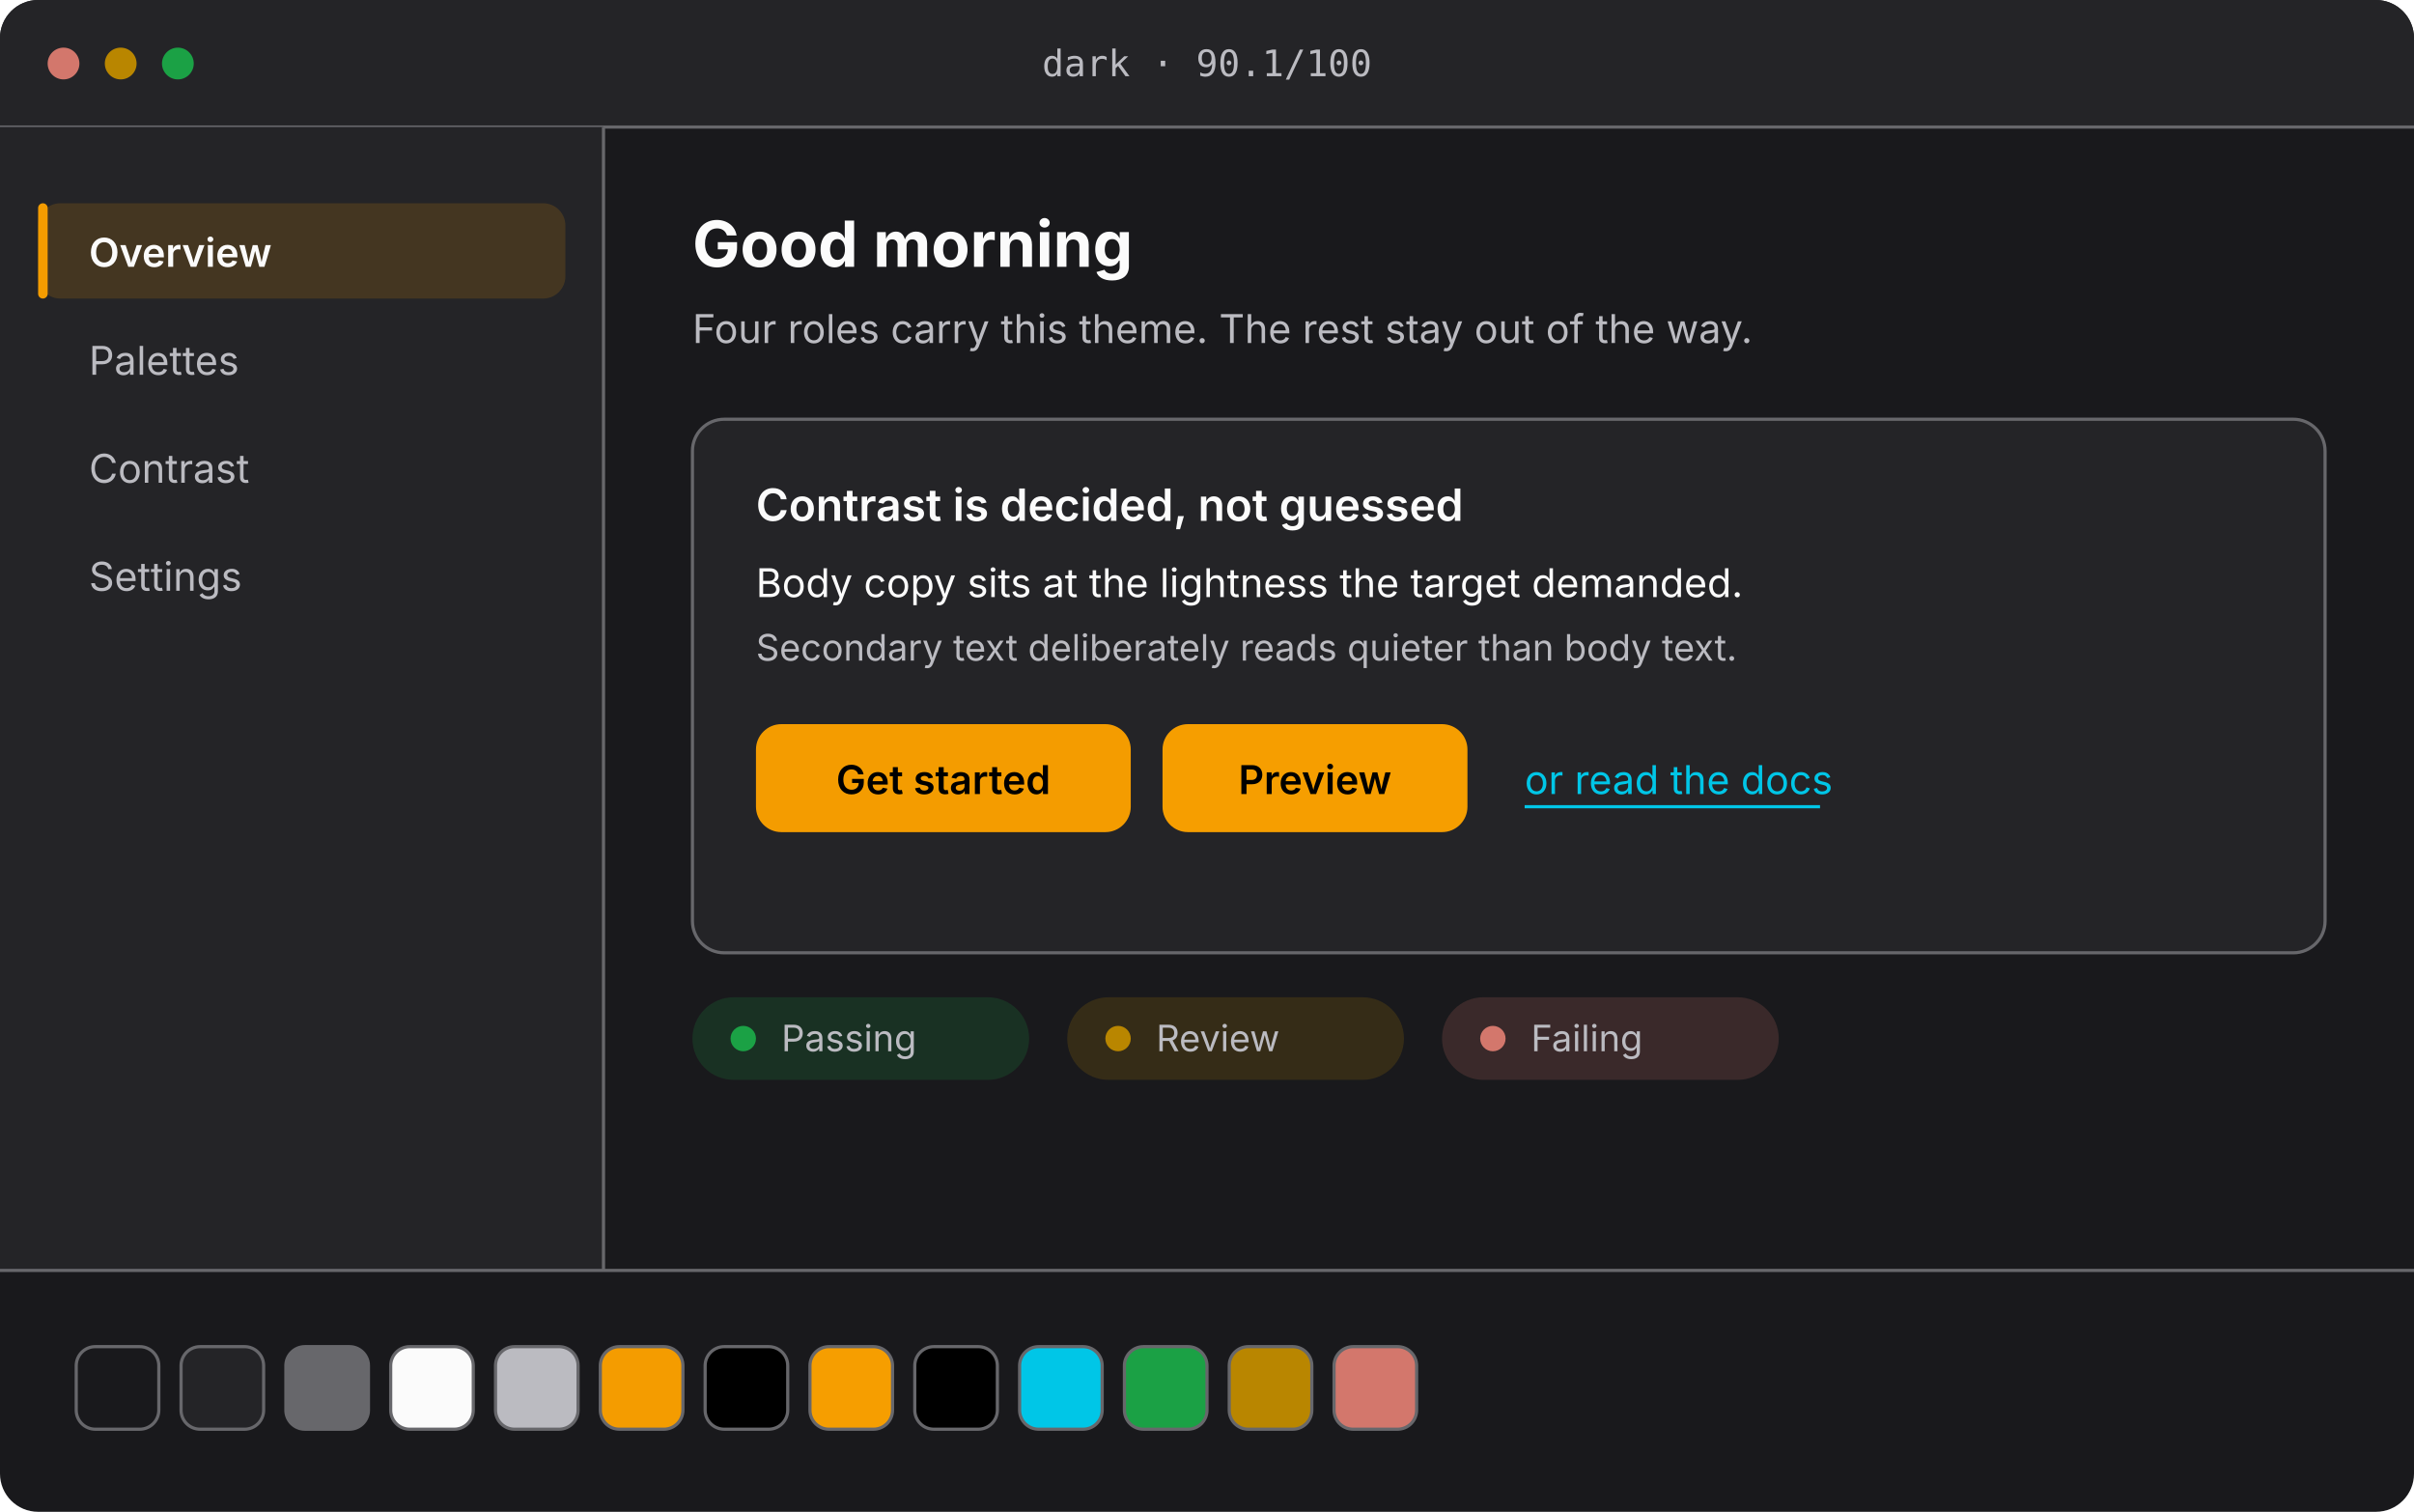
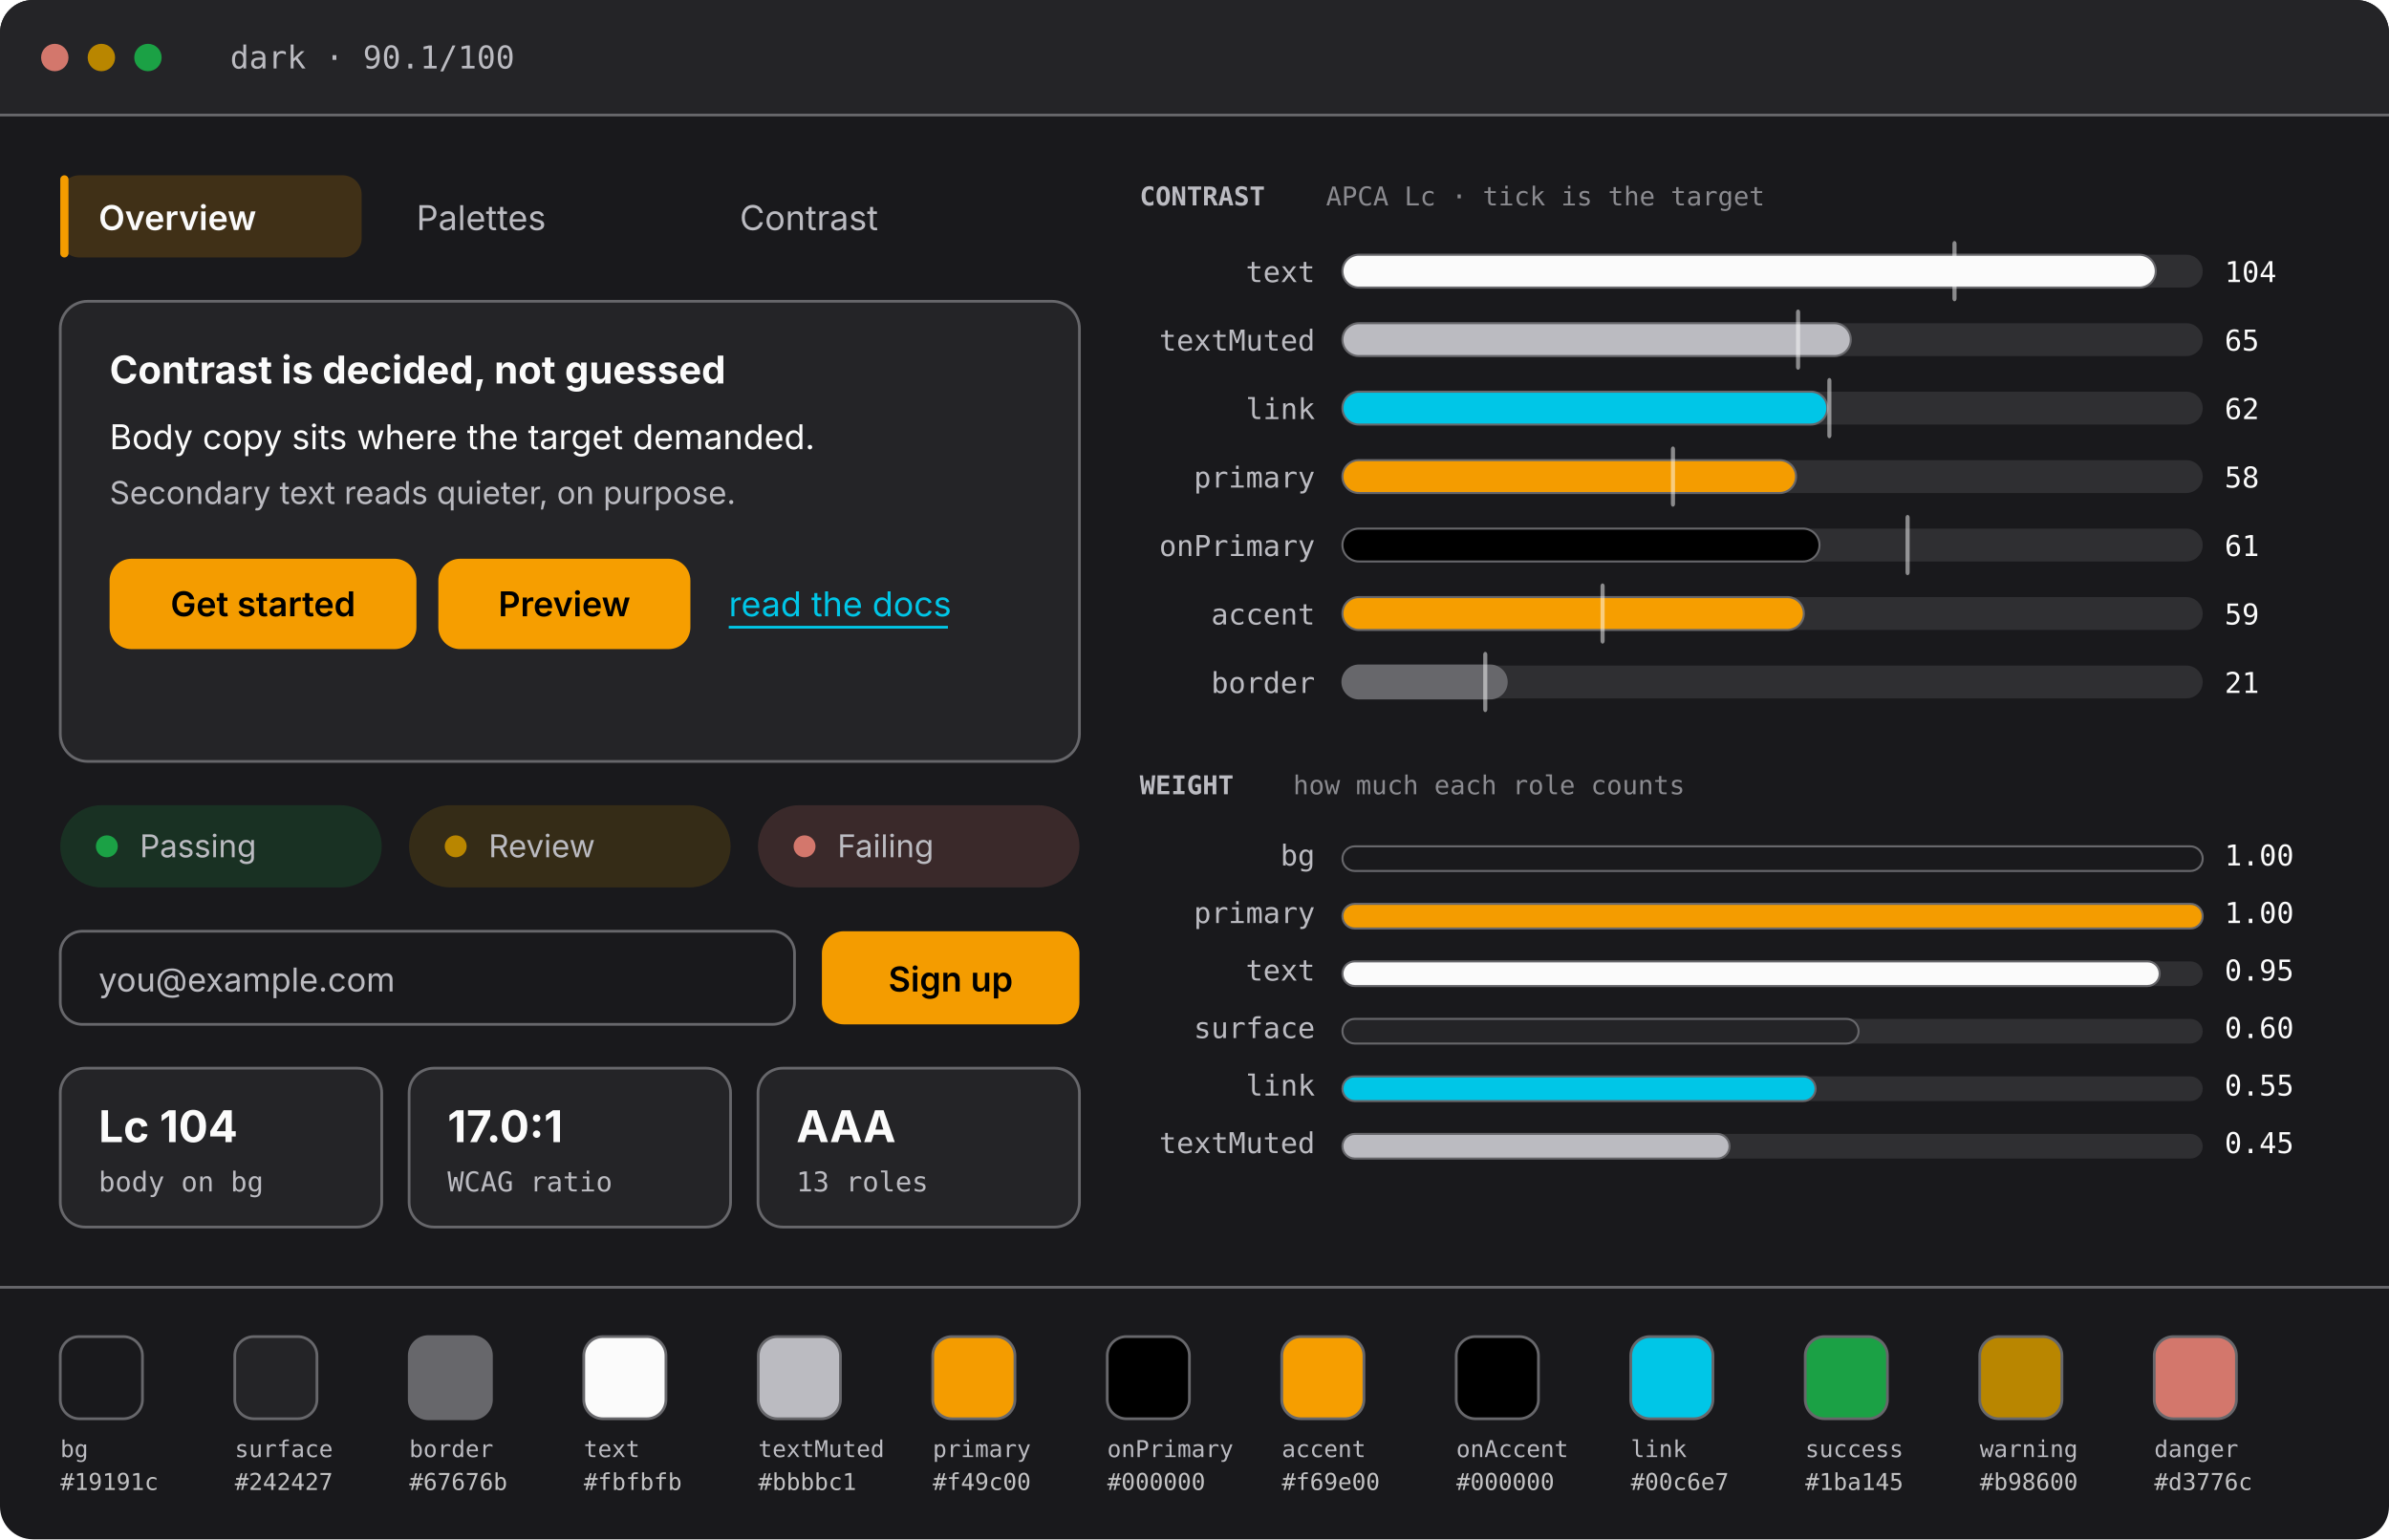
- <svg xmlns="http://www.w3.org/2000/svg" viewBox="0 0 760 476" width="760" height="476" role="img">
-   <rect x="0" y="0" width="760" height="476" rx="12" fill="#19191c" />
-   <rect x="0" y="0" width="760" height="40" rx="12" fill="#242427" />
-   <rect x="0" y="28" width="760" height="12" rx="0" fill="#242427" />
-   <line x1="0" y1="40" x2="760" y2="40" stroke="#67676b" stroke-width="1" />
-   <circle cx="20" cy="20" r="5" fill="#d3776c" />
-   <circle cx="38" cy="20" r="5" fill="#b98600" />
-   <circle cx="56" cy="20" r="5" fill="#1ba145" />
-   <text x="380" y="24" font-family="ui-monospace, SFMono-Regular, 'SF Mono', Menlo, Consolas, monospace" font-size="11.5" fill="#bbbbc1" text-anchor="middle">dark · 90.1/100</text>
-   <rect x="0" y="40" width="190" height="360" rx="0" fill="#242427" />
-   <line x1="190" y1="40" x2="190" y2="400" stroke="#67676b" stroke-width="1" />
-   <rect x="12" y="64" width="166" height="30" rx="7" fill="#f49c00" opacity="0.16" />
-   <rect x="12" y="64" width="3" height="30" rx="1.5" fill="#f49c00" />
-   <text x="28" y="84" font-family="ui-sans-serif, -apple-system, BlinkMacSystemFont, 'Segoe UI', Inter, Helvetica, Arial, sans-serif" font-size="12.5" fill="#fbfbfb" font-weight="600">Overview</text>
-   <text x="28" y="118" font-family="ui-sans-serif, -apple-system, BlinkMacSystemFont, 'Segoe UI', Inter, Helvetica, Arial, sans-serif" font-size="12.5" fill="#bbbbc1">Palettes</text>
-   <text x="28" y="152" font-family="ui-sans-serif, -apple-system, BlinkMacSystemFont, 'Segoe UI', Inter, Helvetica, Arial, sans-serif" font-size="12.5" fill="#bbbbc1">Contrast</text>
-   <text x="28" y="186" font-family="ui-sans-serif, -apple-system, BlinkMacSystemFont, 'Segoe UI', Inter, Helvetica, Arial, sans-serif" font-size="12.5" fill="#bbbbc1">Settings</text>
-   <text x="218" y="84" font-family="ui-sans-serif, -apple-system, BlinkMacSystemFont, 'Segoe UI', Inter, Helvetica, Arial, sans-serif" font-size="20" fill="#fbfbfb" font-weight="650">Good morning</text>
-   <text x="218" y="108" font-family="ui-sans-serif, -apple-system, BlinkMacSystemFont, 'Segoe UI', Inter, Helvetica, Arial, sans-serif" font-size="12.5" fill="#bbbbc1">Four roles carry this theme. The rest stay out of the way.</text>
-   <rect x="218" y="132" width="514" height="168" rx="10" fill="#242427" stroke="#67676b" />
-   <text x="238" y="164" font-family="ui-sans-serif, -apple-system, BlinkMacSystemFont, 'Segoe UI', Inter, Helvetica, Arial, sans-serif" font-size="14" fill="#fbfbfb" font-weight="600">Contrast is decided, not guessed</text>
-   <text x="238" y="188" font-family="ui-sans-serif, -apple-system, BlinkMacSystemFont, 'Segoe UI', Inter, Helvetica, Arial, sans-serif" font-size="12.5" fill="#fbfbfb">Body copy sits at the lightness the target demanded.</text>
-   <text x="238" y="208" font-family="ui-sans-serif, -apple-system, BlinkMacSystemFont, 'Segoe UI', Inter, Helvetica, Arial, sans-serif" font-size="11.5" fill="#bbbbc1">Secondary text deliberately reads quieter than body text.</text>
-   <rect x="238" y="228" width="118" height="34" rx="8" fill="#f49c00" />
-   <text x="297" y="250" font-family="ui-sans-serif, -apple-system, BlinkMacSystemFont, 'Segoe UI', Inter, Helvetica, Arial, sans-serif" font-size="12.5" fill="#000000" font-weight="600" text-anchor="middle">Get started</text>
-   <rect x="366" y="228" width="96" height="34" rx="8" fill="#f69e00" />
-   <text x="414" y="250" font-family="ui-sans-serif, -apple-system, BlinkMacSystemFont, 'Segoe UI', Inter, Helvetica, Arial, sans-serif" font-size="12.5" fill="#000000" font-weight="600" text-anchor="middle">Preview</text>
-   <text x="480" y="250" font-family="ui-sans-serif, -apple-system, BlinkMacSystemFont, 'Segoe UI', Inter, Helvetica, Arial, sans-serif" font-size="12.5" fill="#00c6e7">or read the docs</text>
-   <line x1="480" y1="254" x2="573" y2="254" stroke="#00c6e7" stroke-width="1" />
-   <rect x="218" y="314" width="106" height="26" rx="13" fill="#1ba145" opacity="0.18" />
-   <circle cx="234" cy="327" r="4" fill="#1ba145" />
-   <text x="246" y="331" font-family="ui-sans-serif, -apple-system, BlinkMacSystemFont, 'Segoe UI', Inter, Helvetica, Arial, sans-serif" font-size="11.5" fill="#bbbbc1">Passing</text>
-   <rect x="336" y="314" width="106" height="26" rx="13" fill="#b98600" opacity="0.18" />
-   <circle cx="352" cy="327" r="4" fill="#b98600" />
-   <text x="364" y="331" font-family="ui-sans-serif, -apple-system, BlinkMacSystemFont, 'Segoe UI', Inter, Helvetica, Arial, sans-serif" font-size="11.5" fill="#bbbbc1">Review</text>
-   <rect x="454" y="314" width="106" height="26" rx="13" fill="#d3776c" opacity="0.18" />
-   <circle cx="470" cy="327" r="4" fill="#d3776c" />
-   <text x="482" y="331" font-family="ui-sans-serif, -apple-system, BlinkMacSystemFont, 'Segoe UI', Inter, Helvetica, Arial, sans-serif" font-size="11.5" fill="#bbbbc1">Failing</text>
-   <line x1="0" y1="400" x2="760" y2="400" stroke="#67676b" stroke-width="1" />
-   <rect x="24" y="424" width="26" height="26" rx="6" fill="#19191c" stroke="#67676b" />
-   <rect x="57" y="424" width="26" height="26" rx="6" fill="#242427" stroke="#67676b" />
-   <rect x="90" y="424" width="26" height="26" rx="6" fill="#67676b" stroke="#67676b" />
-   <rect x="123" y="424" width="26" height="26" rx="6" fill="#fbfbfb" stroke="#67676b" />
-   <rect x="156" y="424" width="26" height="26" rx="6" fill="#bbbbc1" stroke="#67676b" />
-   <rect x="189" y="424" width="26" height="26" rx="6" fill="#f49c00" stroke="#67676b" />
-   <rect x="222" y="424" width="26" height="26" rx="6" fill="#000000" stroke="#67676b" />
-   <rect x="255" y="424" width="26" height="26" rx="6" fill="#f69e00" stroke="#67676b" />
-   <rect x="288" y="424" width="26" height="26" rx="6" fill="#000000" stroke="#67676b" />
-   <rect x="321" y="424" width="26" height="26" rx="6" fill="#00c6e7" stroke="#67676b" />
-   <rect x="354" y="424" width="26" height="26" rx="6" fill="#1ba145" stroke="#67676b" />
-   <rect x="387" y="424" width="26" height="26" rx="6" fill="#b98600" stroke="#67676b" />
-   <rect x="420" y="424" width="26" height="26" rx="6" fill="#d3776c" stroke="#67676b" />
+ <svg xmlns="http://www.w3.org/2000/svg" viewBox="0 0 872 562" width="872" height="562" role="img">
+   <rect x="0" y="0" width="872" height="562" rx="12" fill="#19191c" />
+   <rect x="0" y="0" width="872" height="42" rx="12" fill="#242427" />
+   <rect x="0" y="30" width="872" height="12" rx="0" fill="#242427" />
+   <line x1="0" y1="42" x2="872" y2="42" stroke="#67676b" stroke-width="1" />
+   <circle cx="20" cy="21" r="5" fill="#d3776c" />
+   <circle cx="37" cy="21" r="5" fill="#b98600" />
+   <circle cx="54" cy="21" r="5" fill="#1ba145" />
+   <text x="84" y="25" font-family="ui-monospace, SFMono-Regular, 'SF Mono', Menlo, Consolas, monospace" font-size="11.5" fill="#bbbbc1">dark · 90.1/100</text>
+   <rect x="22" y="64" width="110" height="30" rx="7" fill="#f49c00" opacity="0.18" />
+   <rect x="22" y="64" width="3" height="30" rx="1.5" fill="#f49c00" />
+   <text x="36" y="84" font-family="ui-sans-serif, -apple-system, BlinkMacSystemFont, 'Segoe UI', Inter, Helvetica, Arial, sans-serif" font-size="12.5" fill="#fbfbfb" font-weight="600">Overview</text>
+   <text x="152" y="84" font-family="ui-sans-serif, -apple-system, BlinkMacSystemFont, 'Segoe UI', Inter, Helvetica, Arial, sans-serif" font-size="12.5" fill="#bbbbc1">Palettes</text>
+   <text x="270" y="84" font-family="ui-sans-serif, -apple-system, BlinkMacSystemFont, 'Segoe UI', Inter, Helvetica, Arial, sans-serif" font-size="12.5" fill="#bbbbc1">Contrast</text>
+   <rect x="22" y="110" width="372" height="168" rx="10" fill="#242427" stroke="#67676b" stroke-width="1" />
+   <text x="40" y="140" font-family="ui-sans-serif, -apple-system, BlinkMacSystemFont, 'Segoe UI', Inter, Helvetica, Arial, sans-serif" font-size="14" fill="#fbfbfb" font-weight="650">Contrast is decided, not guessed</text>
+   <text x="40" y="164" font-family="ui-sans-serif, -apple-system, BlinkMacSystemFont, 'Segoe UI', Inter, Helvetica, Arial, sans-serif" font-size="12.5" fill="#fbfbfb">Body copy sits where the target demanded.</text>
+   <text x="40" y="184" font-family="ui-sans-serif, -apple-system, BlinkMacSystemFont, 'Segoe UI', Inter, Helvetica, Arial, sans-serif" font-size="11.5" fill="#bbbbc1">Secondary text reads quieter, on purpose.</text>
+   <rect x="40" y="204" width="112" height="33" rx="8" fill="#f49c00" />
+   <text x="96" y="225" font-family="ui-sans-serif, -apple-system, BlinkMacSystemFont, 'Segoe UI', Inter, Helvetica, Arial, sans-serif" font-size="12.5" fill="#000000" font-weight="600" text-anchor="middle">Get started</text>
+   <rect x="160" y="204" width="92" height="33" rx="8" fill="#f69e00" />
+   <text x="206" y="225" font-family="ui-sans-serif, -apple-system, BlinkMacSystemFont, 'Segoe UI', Inter, Helvetica, Arial, sans-serif" font-size="12.5" fill="#000000" font-weight="600" text-anchor="middle">Preview</text>
+   <text x="266" y="225" font-family="ui-sans-serif, -apple-system, BlinkMacSystemFont, 'Segoe UI', Inter, Helvetica, Arial, sans-serif" font-size="12.5" fill="#00c6e7">read the docs</text>
+   <line x1="266" y1="229" x2="346" y2="229" stroke="#00c6e7" stroke-width="1" />
+   <rect x="22" y="294" width="117.33" height="30" rx="15" fill="#1ba145" opacity="0.18" />
+   <circle cx="39" cy="309" r="4" fill="#1ba145" />
+   <text x="51" y="313" font-family="ui-sans-serif, -apple-system, BlinkMacSystemFont, 'Segoe UI', Inter, Helvetica, Arial, sans-serif" font-size="11.5" fill="#bbbbc1">Passing</text>
+   <rect x="149.33" y="294" width="117.33" height="30" rx="15" fill="#b98600" opacity="0.18" />
+   <circle cx="166.333" cy="309" r="4" fill="#b98600" />
+   <text x="178.33" y="313" font-family="ui-sans-serif, -apple-system, BlinkMacSystemFont, 'Segoe UI', Inter, Helvetica, Arial, sans-serif" font-size="11.5" fill="#bbbbc1">Review</text>
+   <rect x="276.67" y="294" width="117.33" height="30" rx="15" fill="#d3776c" opacity="0.18" />
+   <circle cx="293.667" cy="309" r="4" fill="#d3776c" />
+   <text x="305.67" y="313" font-family="ui-sans-serif, -apple-system, BlinkMacSystemFont, 'Segoe UI', Inter, Helvetica, Arial, sans-serif" font-size="11.5" fill="#bbbbc1">Failing</text>
+   <rect x="22" y="340" width="268" height="34" rx="8" fill="#19191c" stroke="#67676b" stroke-width="1" />
+   <text x="36" y="362" font-family="ui-sans-serif, -apple-system, BlinkMacSystemFont, 'Segoe UI', Inter, Helvetica, Arial, sans-serif" font-size="12" fill="#bbbbc1">you@example.com</text>
+   <rect x="300" y="340" width="94" height="34" rx="8" fill="#f49c00" />
+   <text x="347" y="362" font-family="ui-sans-serif, -apple-system, BlinkMacSystemFont, 'Segoe UI', Inter, Helvetica, Arial, sans-serif" font-size="12.5" fill="#000000" font-weight="600" text-anchor="middle">Sign up</text>
+   <rect x="22" y="390" width="117.33" height="58" rx="9" fill="#242427" stroke="#67676b" stroke-width="1" />
+   <text x="36" y="417" font-family="ui-sans-serif, -apple-system, BlinkMacSystemFont, 'Segoe UI', Inter, Helvetica, Arial, sans-serif" font-size="16" fill="#fbfbfb" font-weight="650">Lc 104</text>
+   <text x="36" y="435" font-family="ui-monospace, SFMono-Regular, 'SF Mono', Menlo, Consolas, monospace" font-size="10" fill="#bbbbc1">body on bg</text>
+   <rect x="149.33" y="390" width="117.33" height="58" rx="9" fill="#242427" stroke="#67676b" stroke-width="1" />
+   <text x="163.33" y="417" font-family="ui-sans-serif, -apple-system, BlinkMacSystemFont, 'Segoe UI', Inter, Helvetica, Arial, sans-serif" font-size="16" fill="#fbfbfb" font-weight="650">17.0:1</text>
+   <text x="163.33" y="435" font-family="ui-monospace, SFMono-Regular, 'SF Mono', Menlo, Consolas, monospace" font-size="10" fill="#bbbbc1">WCAG ratio</text>
+   <rect x="276.67" y="390" width="117.33" height="58" rx="9" fill="#242427" stroke="#67676b" stroke-width="1" />
+   <text x="290.67" y="417" font-family="ui-sans-serif, -apple-system, BlinkMacSystemFont, 'Segoe UI', Inter, Helvetica, Arial, sans-serif" font-size="16" fill="#fbfbfb" font-weight="650">AAA</text>
+   <text x="290.67" y="435" font-family="ui-monospace, SFMono-Regular, 'SF Mono', Menlo, Consolas, monospace" font-size="10" fill="#bbbbc1">13 roles</text>
+   <text x="416" y="75" font-family="ui-monospace, SFMono-Regular, 'SF Mono', Menlo, Consolas, monospace" font-size="9.5" fill="#bbbbc1" font-weight="700">CONTRAST</text>
+   <text x="484" y="75" font-family="ui-monospace, SFMono-Regular, 'SF Mono', Menlo, Consolas, monospace" font-size="9.5" fill="#bbbbc1" opacity="0.7">APCA Lc · tick is the target</text>
+   <text x="480" y="103" font-family="ui-monospace, SFMono-Regular, 'SF Mono', Menlo, Consolas, monospace" font-size="10.5" fill="#bbbbc1" text-anchor="end">text</text>
+   <rect x="490" y="93" width="314" height="12" rx="6" fill="#67676b" opacity="0.28" />
+   <rect x="490" y="93" width="296.87" height="12" rx="6" fill="#fbfbfb" stroke="#67676b" stroke-width="0.75" />
+   <rect x="712.65" y="88" width="1.5" height="22" rx="1" fill="#fbfbfb" opacity="0.5" />
+   <text x="812" y="103" font-family="ui-monospace, SFMono-Regular, 'SF Mono', Menlo, Consolas, monospace" font-size="10.5" fill="#fbfbfb">104</text>
+   <text x="480" y="128" font-family="ui-monospace, SFMono-Regular, 'SF Mono', Menlo, Consolas, monospace" font-size="10.5" fill="#bbbbc1" text-anchor="end">textMuted</text>
+   <rect x="490" y="118" width="314" height="12" rx="6" fill="#67676b" opacity="0.28" />
+   <rect x="490" y="118" width="185.55" height="12" rx="6" fill="#bbbbc1" stroke="#67676b" stroke-width="0.75" />
+   <rect x="655.56" y="113" width="1.5" height="22" rx="1" fill="#fbfbfb" opacity="0.5" />
+   <text x="812" y="128" font-family="ui-monospace, SFMono-Regular, 'SF Mono', Menlo, Consolas, monospace" font-size="10.5" fill="#fbfbfb">65</text>
+   <text x="480" y="153" font-family="ui-monospace, SFMono-Regular, 'SF Mono', Menlo, Consolas, monospace" font-size="10.5" fill="#bbbbc1" text-anchor="end">link</text>
+   <rect x="490" y="143" width="314" height="12" rx="6" fill="#67676b" opacity="0.28" />
+   <rect x="490" y="143" width="176.98" height="12" rx="6" fill="#00c6e7" stroke="#67676b" stroke-width="0.75" />
+   <rect x="666.98" y="138" width="1.5" height="22" rx="1" fill="#fbfbfb" opacity="0.5" />
+   <text x="812" y="153" font-family="ui-monospace, SFMono-Regular, 'SF Mono', Menlo, Consolas, monospace" font-size="10.5" fill="#fbfbfb">62</text>
+   <text x="480" y="178" font-family="ui-monospace, SFMono-Regular, 'SF Mono', Menlo, Consolas, monospace" font-size="10.5" fill="#bbbbc1" text-anchor="end">primary</text>
+   <rect x="490" y="168" width="314" height="12" rx="6" fill="#67676b" opacity="0.28" />
+   <rect x="490" y="168" width="165.56" height="12" rx="6" fill="#f49c00" stroke="#67676b" stroke-width="0.75" />
+   <rect x="609.89" y="163" width="1.5" height="22" rx="1" fill="#fbfbfb" opacity="0.5" />
+   <text x="812" y="178" font-family="ui-monospace, SFMono-Regular, 'SF Mono', Menlo, Consolas, monospace" font-size="10.5" fill="#fbfbfb">58</text>
+   <text x="480" y="203" font-family="ui-monospace, SFMono-Regular, 'SF Mono', Menlo, Consolas, monospace" font-size="10.5" fill="#bbbbc1" text-anchor="end">onPrimary</text>
+   <rect x="490" y="193" width="314" height="12" rx="6" fill="#67676b" opacity="0.28" />
+   <rect x="490" y="193" width="174.13" height="12" rx="6" fill="#000000" stroke="#67676b" stroke-width="0.75" />
+   <rect x="695.53" y="188" width="1.5" height="22" rx="1" fill="#fbfbfb" opacity="0.5" />
+   <text x="812" y="203" font-family="ui-monospace, SFMono-Regular, 'SF Mono', Menlo, Consolas, monospace" font-size="10.5" fill="#fbfbfb">61</text>
+   <text x="480" y="228" font-family="ui-monospace, SFMono-Regular, 'SF Mono', Menlo, Consolas, monospace" font-size="10.5" fill="#bbbbc1" text-anchor="end">accent</text>
+   <rect x="490" y="218" width="314" height="12" rx="6" fill="#67676b" opacity="0.28" />
+   <rect x="490" y="218" width="168.42" height="12" rx="6" fill="#f69e00" stroke="#67676b" stroke-width="0.75" />
+   <rect x="584.2" y="213" width="1.5" height="22" rx="1" fill="#fbfbfb" opacity="0.5" />
+   <text x="812" y="228" font-family="ui-monospace, SFMono-Regular, 'SF Mono', Menlo, Consolas, monospace" font-size="10.5" fill="#fbfbfb">59</text>
+   <text x="480" y="253" font-family="ui-monospace, SFMono-Regular, 'SF Mono', Menlo, Consolas, monospace" font-size="10.5" fill="#bbbbc1" text-anchor="end">border</text>
+   <rect x="490" y="243" width="314" height="12" rx="6" fill="#67676b" opacity="0.28" />
+   <rect x="490" y="243" width="59.95" height="12" rx="6" fill="#67676b" stroke="#67676b" stroke-width="0.75" />
+   <rect x="541.38" y="238" width="1.5" height="22" rx="1" fill="#fbfbfb" opacity="0.5" />
+   <text x="812" y="253" font-family="ui-monospace, SFMono-Regular, 'SF Mono', Menlo, Consolas, monospace" font-size="10.5" fill="#fbfbfb">21</text>
+   <text x="416" y="290" font-family="ui-monospace, SFMono-Regular, 'SF Mono', Menlo, Consolas, monospace" font-size="9.5" fill="#bbbbc1" font-weight="700">WEIGHT</text>
+   <text x="472" y="290" font-family="ui-monospace, SFMono-Regular, 'SF Mono', Menlo, Consolas, monospace" font-size="9.5" fill="#bbbbc1" opacity="0.7">how much each role counts</text>
+   <text x="480" y="316" font-family="ui-monospace, SFMono-Regular, 'SF Mono', Menlo, Consolas, monospace" font-size="10.5" fill="#bbbbc1" text-anchor="end">bg</text>
+   <rect x="490" y="309" width="314" height="9" rx="4.5" fill="#67676b" opacity="0.28" />
+   <rect x="490" y="309" width="314" height="9" rx="4.5" fill="#19191c" stroke="#67676b" stroke-width="0.75" />
+   <text x="812" y="316" font-family="ui-monospace, SFMono-Regular, 'SF Mono', Menlo, Consolas, monospace" font-size="10.5" fill="#fbfbfb">1.00</text>
+   <text x="480" y="337" font-family="ui-monospace, SFMono-Regular, 'SF Mono', Menlo, Consolas, monospace" font-size="10.5" fill="#bbbbc1" text-anchor="end">primary</text>
+   <rect x="490" y="330" width="314" height="9" rx="4.5" fill="#67676b" opacity="0.28" />
+   <rect x="490" y="330" width="314" height="9" rx="4.5" fill="#f49c00" stroke="#67676b" stroke-width="0.75" />
+   <text x="812" y="337" font-family="ui-monospace, SFMono-Regular, 'SF Mono', Menlo, Consolas, monospace" font-size="10.5" fill="#fbfbfb">1.00</text>
+   <text x="480" y="358" font-family="ui-monospace, SFMono-Regular, 'SF Mono', Menlo, Consolas, monospace" font-size="10.5" fill="#bbbbc1" text-anchor="end">text</text>
+   <rect x="490" y="351" width="314" height="9" rx="4.5" fill="#67676b" opacity="0.28" />
+   <rect x="490" y="351" width="298.3" height="9" rx="4.5" fill="#fbfbfb" stroke="#67676b" stroke-width="0.75" />
+   <text x="812" y="358" font-family="ui-monospace, SFMono-Regular, 'SF Mono', Menlo, Consolas, monospace" font-size="10.5" fill="#fbfbfb">0.95</text>
+   <text x="480" y="379" font-family="ui-monospace, SFMono-Regular, 'SF Mono', Menlo, Consolas, monospace" font-size="10.5" fill="#bbbbc1" text-anchor="end">surface</text>
+   <rect x="490" y="372" width="314" height="9" rx="4.5" fill="#67676b" opacity="0.28" />
+   <rect x="490" y="372" width="188.4" height="9" rx="4.5" fill="#242427" stroke="#67676b" stroke-width="0.75" />
+   <text x="812" y="379" font-family="ui-monospace, SFMono-Regular, 'SF Mono', Menlo, Consolas, monospace" font-size="10.5" fill="#fbfbfb">0.60</text>
+   <text x="480" y="400" font-family="ui-monospace, SFMono-Regular, 'SF Mono', Menlo, Consolas, monospace" font-size="10.5" fill="#bbbbc1" text-anchor="end">link</text>
+   <rect x="490" y="393" width="314" height="9" rx="4.5" fill="#67676b" opacity="0.28" />
+   <rect x="490" y="393" width="172.7" height="9" rx="4.5" fill="#00c6e7" stroke="#67676b" stroke-width="0.75" />
+   <text x="812" y="400" font-family="ui-monospace, SFMono-Regular, 'SF Mono', Menlo, Consolas, monospace" font-size="10.5" fill="#fbfbfb">0.55</text>
+   <text x="480" y="421" font-family="ui-monospace, SFMono-Regular, 'SF Mono', Menlo, Consolas, monospace" font-size="10.5" fill="#bbbbc1" text-anchor="end">textMuted</text>
+   <rect x="490" y="414" width="314" height="9" rx="4.5" fill="#67676b" opacity="0.28" />
+   <rect x="490" y="414" width="141.3" height="9" rx="4.5" fill="#bbbbc1" stroke="#67676b" stroke-width="0.75" />
+   <text x="812" y="421" font-family="ui-monospace, SFMono-Regular, 'SF Mono', Menlo, Consolas, monospace" font-size="10.5" fill="#fbfbfb">0.45</text>
+   <line x1="0" y1="470" x2="872" y2="470" stroke="#67676b" stroke-width="1" />
+   <rect x="22" y="488" width="30" height="30" rx="7" fill="#19191c" stroke="#67676b" stroke-width="1" />
+   <text x="22" y="532" font-family="ui-monospace, SFMono-Regular, 'SF Mono', Menlo, Consolas, monospace" font-size="8.5" fill="#bbbbc1">bg</text>
+   <text x="22" y="544" font-family="ui-monospace, SFMono-Regular, 'SF Mono', Menlo, Consolas, monospace" font-size="8.5" fill="#fbfbfb" opacity="0.75">#19191c</text>
+   <rect x="85.69" y="488" width="30" height="30" rx="7" fill="#242427" stroke="#67676b" stroke-width="1" />
+   <text x="85.69" y="532" font-family="ui-monospace, SFMono-Regular, 'SF Mono', Menlo, Consolas, monospace" font-size="8.5" fill="#bbbbc1">surface</text>
+   <text x="85.69" y="544" font-family="ui-monospace, SFMono-Regular, 'SF Mono', Menlo, Consolas, monospace" font-size="8.5" fill="#fbfbfb" opacity="0.75">#242427</text>
+   <rect x="149.38" y="488" width="30" height="30" rx="7" fill="#67676b" stroke="#67676b" stroke-width="1" />
+   <text x="149.38" y="532" font-family="ui-monospace, SFMono-Regular, 'SF Mono', Menlo, Consolas, monospace" font-size="8.5" fill="#bbbbc1">border</text>
+   <text x="149.38" y="544" font-family="ui-monospace, SFMono-Regular, 'SF Mono', Menlo, Consolas, monospace" font-size="8.5" fill="#fbfbfb" opacity="0.75">#67676b</text>
+   <rect x="213.08" y="488" width="30" height="30" rx="7" fill="#fbfbfb" stroke="#67676b" stroke-width="1" />
+   <text x="213.08" y="532" font-family="ui-monospace, SFMono-Regular, 'SF Mono', Menlo, Consolas, monospace" font-size="8.5" fill="#bbbbc1">text</text>
+   <text x="213.08" y="544" font-family="ui-monospace, SFMono-Regular, 'SF Mono', Menlo, Consolas, monospace" font-size="8.5" fill="#fbfbfb" opacity="0.75">#fbfbfb</text>
+   <rect x="276.77" y="488" width="30" height="30" rx="7" fill="#bbbbc1" stroke="#67676b" stroke-width="1" />
+   <text x="276.77" y="532" font-family="ui-monospace, SFMono-Regular, 'SF Mono', Menlo, Consolas, monospace" font-size="8.5" fill="#bbbbc1">textMuted</text>
+   <text x="276.77" y="544" font-family="ui-monospace, SFMono-Regular, 'SF Mono', Menlo, Consolas, monospace" font-size="8.5" fill="#fbfbfb" opacity="0.75">#bbbbc1</text>
+   <rect x="340.46" y="488" width="30" height="30" rx="7" fill="#f49c00" stroke="#67676b" stroke-width="1" />
+   <text x="340.46" y="532" font-family="ui-monospace, SFMono-Regular, 'SF Mono', Menlo, Consolas, monospace" font-size="8.5" fill="#bbbbc1">primary</text>
+   <text x="340.46" y="544" font-family="ui-monospace, SFMono-Regular, 'SF Mono', Menlo, Consolas, monospace" font-size="8.5" fill="#fbfbfb" opacity="0.75">#f49c00</text>
+   <rect x="404.15" y="488" width="30" height="30" rx="7" fill="#000000" stroke="#67676b" stroke-width="1" />
+   <text x="404.15" y="532" font-family="ui-monospace, SFMono-Regular, 'SF Mono', Menlo, Consolas, monospace" font-size="8.5" fill="#bbbbc1">onPrimary</text>
+   <text x="404.15" y="544" font-family="ui-monospace, SFMono-Regular, 'SF Mono', Menlo, Consolas, monospace" font-size="8.5" fill="#fbfbfb" opacity="0.75">#000000</text>
+   <rect x="467.85" y="488" width="30" height="30" rx="7" fill="#f69e00" stroke="#67676b" stroke-width="1" />
+   <text x="467.85" y="532" font-family="ui-monospace, SFMono-Regular, 'SF Mono', Menlo, Consolas, monospace" font-size="8.5" fill="#bbbbc1">accent</text>
+   <text x="467.85" y="544" font-family="ui-monospace, SFMono-Regular, 'SF Mono', Menlo, Consolas, monospace" font-size="8.5" fill="#fbfbfb" opacity="0.75">#f69e00</text>
+   <rect x="531.54" y="488" width="30" height="30" rx="7" fill="#000000" stroke="#67676b" stroke-width="1" />
+   <text x="531.54" y="532" font-family="ui-monospace, SFMono-Regular, 'SF Mono', Menlo, Consolas, monospace" font-size="8.5" fill="#bbbbc1">onAccent</text>
+   <text x="531.54" y="544" font-family="ui-monospace, SFMono-Regular, 'SF Mono', Menlo, Consolas, monospace" font-size="8.5" fill="#fbfbfb" opacity="0.75">#000000</text>
+   <rect x="595.23" y="488" width="30" height="30" rx="7" fill="#00c6e7" stroke="#67676b" stroke-width="1" />
+   <text x="595.23" y="532" font-family="ui-monospace, SFMono-Regular, 'SF Mono', Menlo, Consolas, monospace" font-size="8.5" fill="#bbbbc1">link</text>
+   <text x="595.23" y="544" font-family="ui-monospace, SFMono-Regular, 'SF Mono', Menlo, Consolas, monospace" font-size="8.5" fill="#fbfbfb" opacity="0.75">#00c6e7</text>
+   <rect x="658.92" y="488" width="30" height="30" rx="7" fill="#1ba145" stroke="#67676b" stroke-width="1" />
+   <text x="658.92" y="532" font-family="ui-monospace, SFMono-Regular, 'SF Mono', Menlo, Consolas, monospace" font-size="8.5" fill="#bbbbc1">success</text>
+   <text x="658.92" y="544" font-family="ui-monospace, SFMono-Regular, 'SF Mono', Menlo, Consolas, monospace" font-size="8.5" fill="#fbfbfb" opacity="0.75">#1ba145</text>
+   <rect x="722.62" y="488" width="30" height="30" rx="7" fill="#b98600" stroke="#67676b" stroke-width="1" />
+   <text x="722.62" y="532" font-family="ui-monospace, SFMono-Regular, 'SF Mono', Menlo, Consolas, monospace" font-size="8.5" fill="#bbbbc1">warning</text>
+   <text x="722.62" y="544" font-family="ui-monospace, SFMono-Regular, 'SF Mono', Menlo, Consolas, monospace" font-size="8.5" fill="#fbfbfb" opacity="0.75">#b98600</text>
+   <rect x="786.31" y="488" width="30" height="30" rx="7" fill="#d3776c" stroke="#67676b" stroke-width="1" />
+   <text x="786.31" y="532" font-family="ui-monospace, SFMono-Regular, 'SF Mono', Menlo, Consolas, monospace" font-size="8.5" fill="#bbbbc1">danger</text>
+   <text x="786.31" y="544" font-family="ui-monospace, SFMono-Regular, 'SF Mono', Menlo, Consolas, monospace" font-size="8.5" fill="#fbfbfb" opacity="0.75">#d3776c</text>
</svg>
